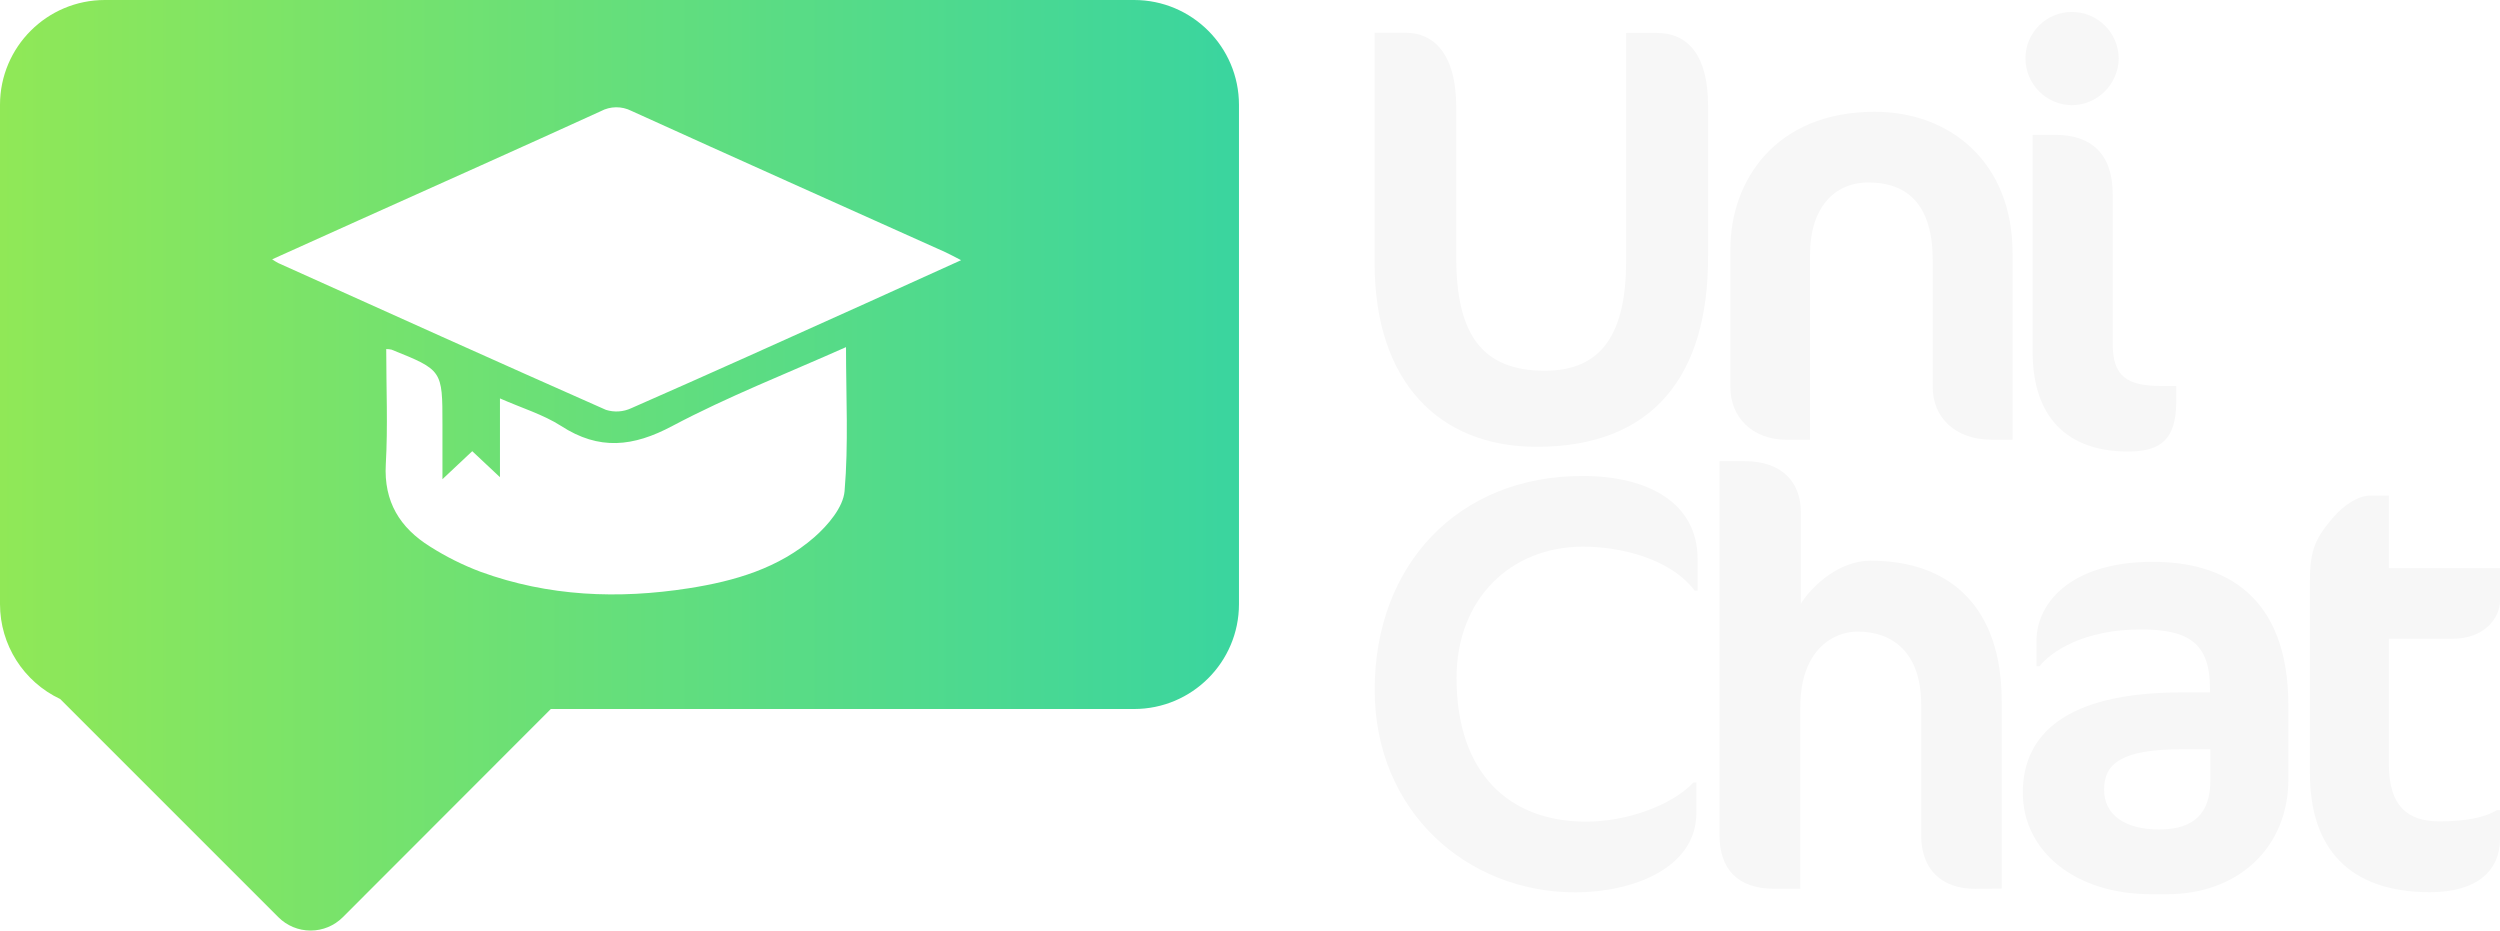
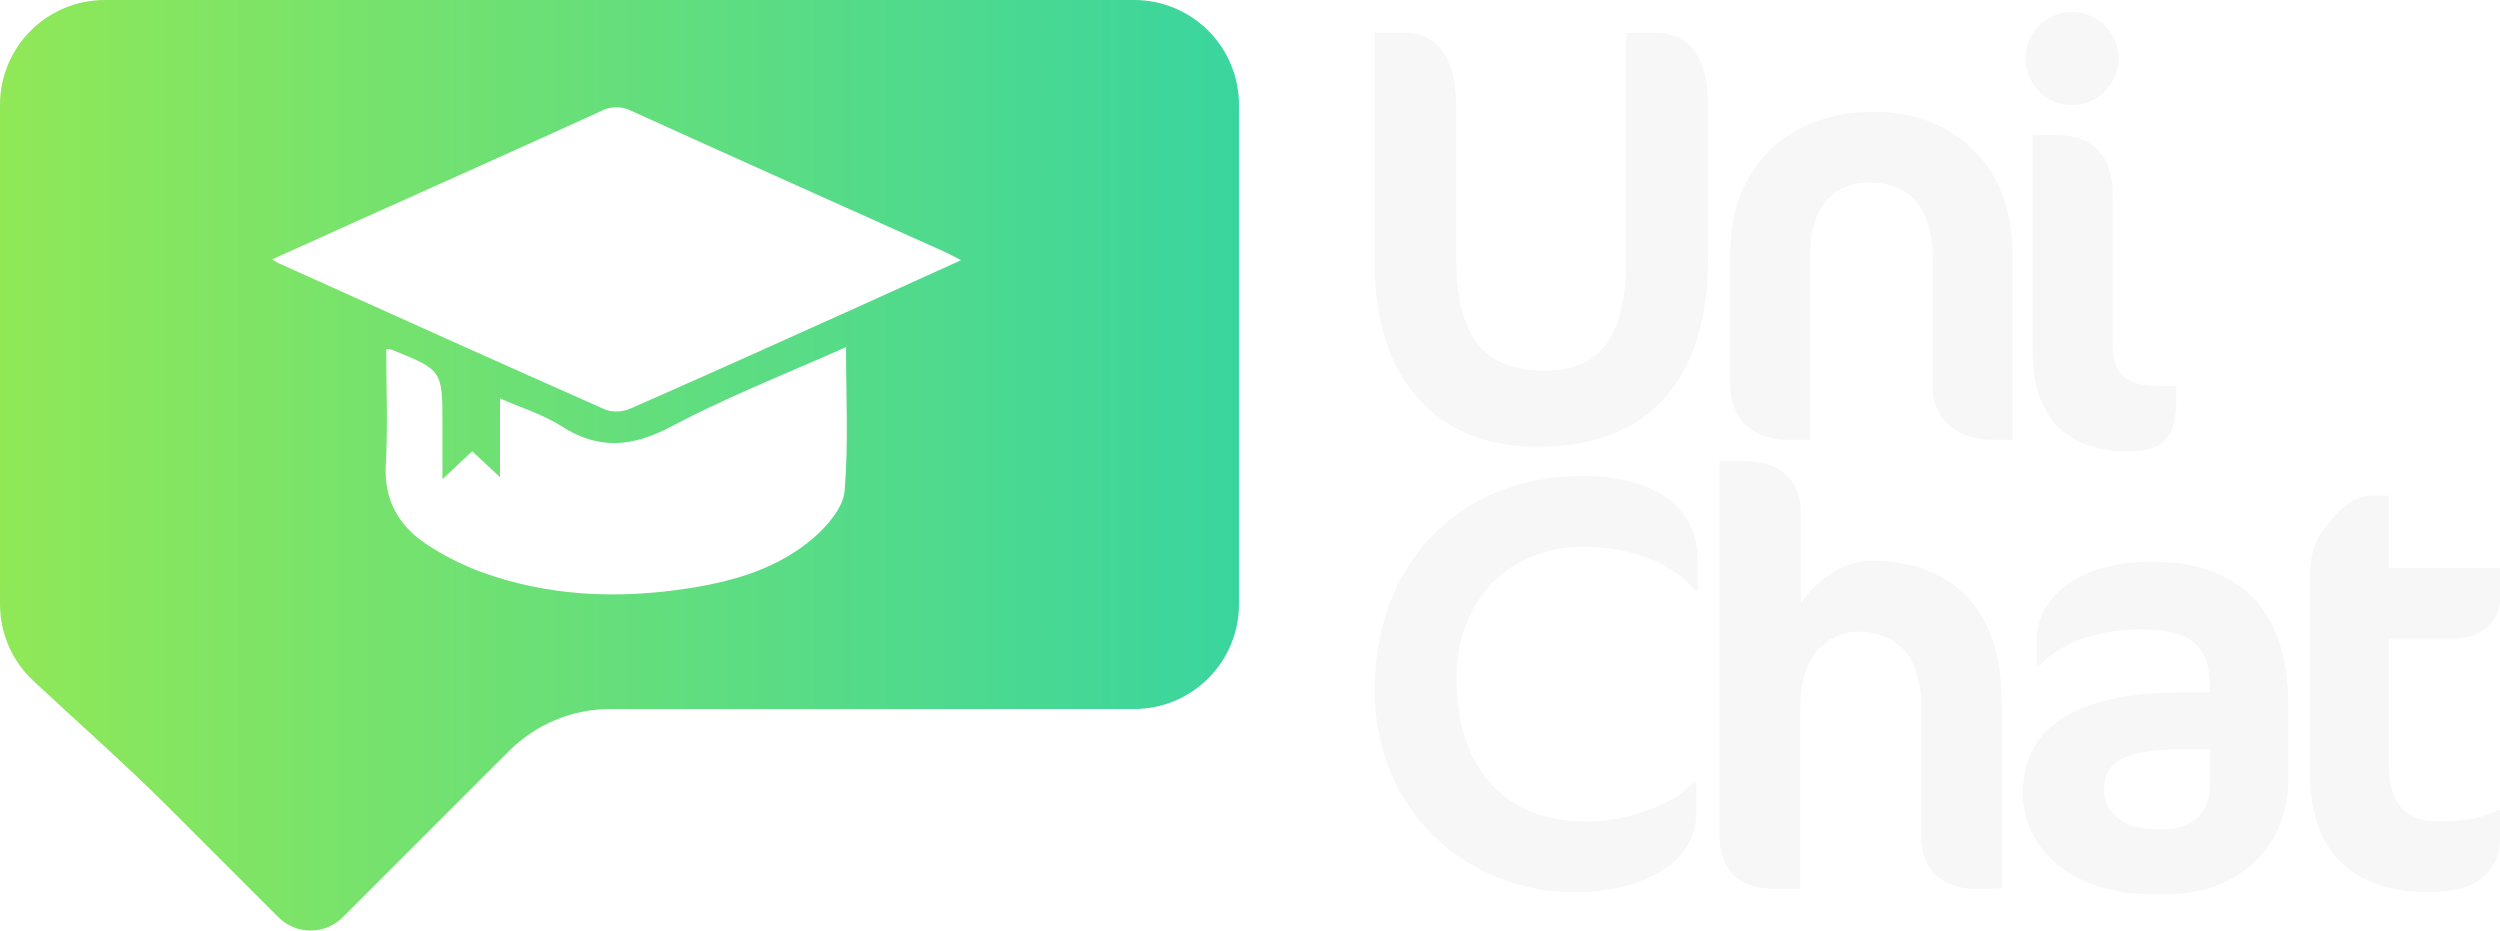
<svg xmlns="http://www.w3.org/2000/svg" viewBox="0 0 349.08 129.92">
  <defs>
    <style>.cls-1{fill:url(#UniChat);}.cls-2{fill:#f7f7f7;}</style>
    <linearGradient id="UniChat" y1="64.96" x2="173" y2="64.96" gradientUnits="userSpaceOnUse">
      <stop offset="0" stop-color="#90e857" />
      <stop offset="1" stop-color="#3ad59f" />
    </linearGradient>
  </defs>
  <g id="Ebene_2" data-name="Ebene 2">
    <g id="Ebene_1-2" data-name="Ebene 1">
-       <path class="cls-1" d="M158.36,0H14.64A14.65,14.65,0,0,0,0,14.64V84.36A14.66,14.66,0,0,0,8.41,97.61l30.46,30.46a6.36,6.36,0,0,0,9,0L76.91,99h81.45A14.65,14.65,0,0,0,173,84.36V14.64A14.65,14.65,0,0,0,158.36,0ZM117.93,68.57c-.19,2.27-2.32,4.76-4.2,6.42-5,4.37-11.15,6.15-17.55,7.15-9.86,1.54-19.6,1.15-29.05-2.29a38.34,38.34,0,0,1-7.08-3.53c-4.2-2.62-6.48-6.26-6.18-11.51s.06-10.6.06-16.07a3.51,3.51,0,0,1,.74.08c7.11,2.86,7.11,2.86,7.11,10.43v7.66L65.94,63l3.87,3.63v-11c3.08,1.36,6,2.23,8.53,3.84,5.31,3.45,10.07,2.93,15.56,0,7.74-4.1,15.94-7.31,24.23-11C118.13,55.36,118.49,62,117.93,68.57Zm2.89-26.18C109.94,47.29,99.06,52.21,88.14,57a4.88,4.88,0,0,1-3.53.23c-15.29-6.76-30.52-13.64-45.76-20.5a9.82,9.82,0,0,1-.85-.52l12.07-5.44c11.28-5.07,22.57-10.11,33.81-15.24a4.62,4.62,0,0,1,4.28-.05c14.59,6.63,29.22,13.16,43.84,19.73.61.28,1.2.61,2.2,1.12Z" />
+       <path class="cls-1" d="M158.36,0H14.64A14.63,14.63,0,0,0,0,14.64V84.36A14.61,14.61,0,0,0,4.66,95.07C11,101,17.47,106.67,23.58,112.78l15.29,15.29a6.36,6.36,0,0,0,9,0l23.21-23.21A20,20,0,0,1,85.19,99h73.17A14.63,14.63,0,0,0,173,84.36V14.64A14.63,14.63,0,0,0,158.36,0ZM117.93,68.57c-.19,2.27-2.32,4.76-4.2,6.42-5,4.37-11.15,6.15-17.55,7.15-9.86,1.54-19.6,1.15-29.05-2.29a38.34,38.34,0,0,1-7.08-3.53c-4.2-2.62-6.48-6.26-6.18-11.51s.06-10.6.06-16.07a3.51,3.51,0,0,1,.74.08c7.11,2.86,7.11,2.86,7.11,10.43v7.66L65.94,63l3.87,3.63v-11c3.08,1.36,6,2.23,8.53,3.84,5.31,3.45,10.07,2.93,15.56,0,7.74-4.1,15.94-7.31,24.23-11C118.13,55.36,118.49,62,117.93,68.57Zm2.89-26.18C109.94,47.29,99.06,52.21,88.14,57a4.88,4.88,0,0,1-3.53.23c-15.29-6.76-30.52-13.64-45.76-20.5a9.82,9.82,0,0,1-.85-.52l12.07-5.44c11.28-5.07,22.57-10.11,33.81-15.24a4.62,4.62,0,0,1,4.28-.05c14.59,6.63,29.22,13.16,43.84,19.73.61.28,1.2.61,2.2,1.12Z" />
      <path class="cls-2" d="M214.58,62.39c-13.77,0-22.64-9.21-22.64-25.63V4.58h4.4c3.57,0,7,2.57,7,10.46V36c0,10.62,3.57,15.77,12.36,15.77,8.05,0,11.36-5.31,11.36-15.34V4.6h4.31c4.31,0,7.13,3.14,7.13,10.11V35.79C238.55,52.44,230.84,62.39,214.58,62.39Z" />
      <path class="cls-2" d="M278,61.39c-5,0-8.13-3.15-8.13-7.29V36.35c0-7.55-3.32-10.87-9-10.87-4.81,0-8.13,3.64-8.13,10V61.4h-3.32c-4.73,0-7.8-3.15-7.8-7.3V34.77c0-9.46,6.22-19.16,20.16-19.16,10.53,0,19.24,7.05,19.24,19.74V61.4h-3Z" />
      <path class="cls-2" d="M289.29,14.69a6.55,6.55,0,0,1-6.47-6.55,6.47,6.47,0,0,1,6.47-6.47,6.54,6.54,0,0,1,6.55,6.47A6.61,6.61,0,0,1,289.29,14.69Zm7.88,48.36c-8.63,0-13.35-4.89-13.35-13.94V18.83H287c5,0,8,2.65,8,8.29V48c0,4.49,1.91,5.9,6.8,5.9h2.07v2.41C303.8,61.15,301.9,63.05,297.17,63.05Z" />
      <path class="cls-2" d="M236.64,82.47c-3.57-4.65-10.7-6.14-15.59-6.14-10.12,0-17.67,7.3-17.67,18.33,0,13.35,7.38,20.07,18.08,20.07,5.64,0,11.94-2.24,15-5.47h.41v4.23c0,7.8-9,11.11-16.92,11.11-15.1,0-28-11.28-28-28.28,0-17.5,11.7-29.86,29-29.86,9.29,0,16.09,3.82,16.09,11.61v4.4Z" />
      <path class="cls-2" d="M275.81,124.11c-4.65,0-7.55-2.65-7.55-7.47V98.39c0-7.29-4-10.2-8.88-10.2-3.48,0-8,2.65-8,10.53V124.1h-3.65c-5.23,0-7.63-2.9-7.63-7.47V64.39h3.48c5.31,0,7.88,3,7.88,7.13V84.29c1.66-2.65,5.47-6,9.71-6,11.53,0,18.33,6.88,18.33,19.58v26.21Z" />
      <path class="cls-2" d="M302.61,124.86h-2.24c-10.62,0-17.92-6-17.92-14.18,0-8,5.81-14,22.23-14h3.9v-.58c0-6.3-3-8.21-9.62-8.21-8,0-12.53,3.07-14.18,5.14h-.42V89.45c0-5,4.48-11,16.26-11,9.95,0,18.91,4.65,18.91,20.07v10.29C319.53,118.3,312.57,124.86,302.61,124.86Zm6.06-20.24h-4c-8.46,0-10.87,2-10.87,5.64,0,3.48,2.82,5.56,7.71,5.56s7.13-2.32,7.13-6.88v-4.32Z" />
      <path class="cls-2" d="M325.77,72.27c1.49-1.73,3.48-3.07,5.23-3.07h2.57V79.32h15.51v4.56c0,2.32-2.07,5.31-6.64,5.31h-8.88v17.5c0,5.81,2.57,8,7.05,8,3.57,0,6.3-.5,8.05-1.58h.42v4c0,4.56-3.32,7.47-9.79,7.47-11.28,0-16.75-6.14-16.75-16.59V81.15C322.53,76.75,323.36,75.09,325.77,72.27Z" />
    </g>
  </g>
</svg>
